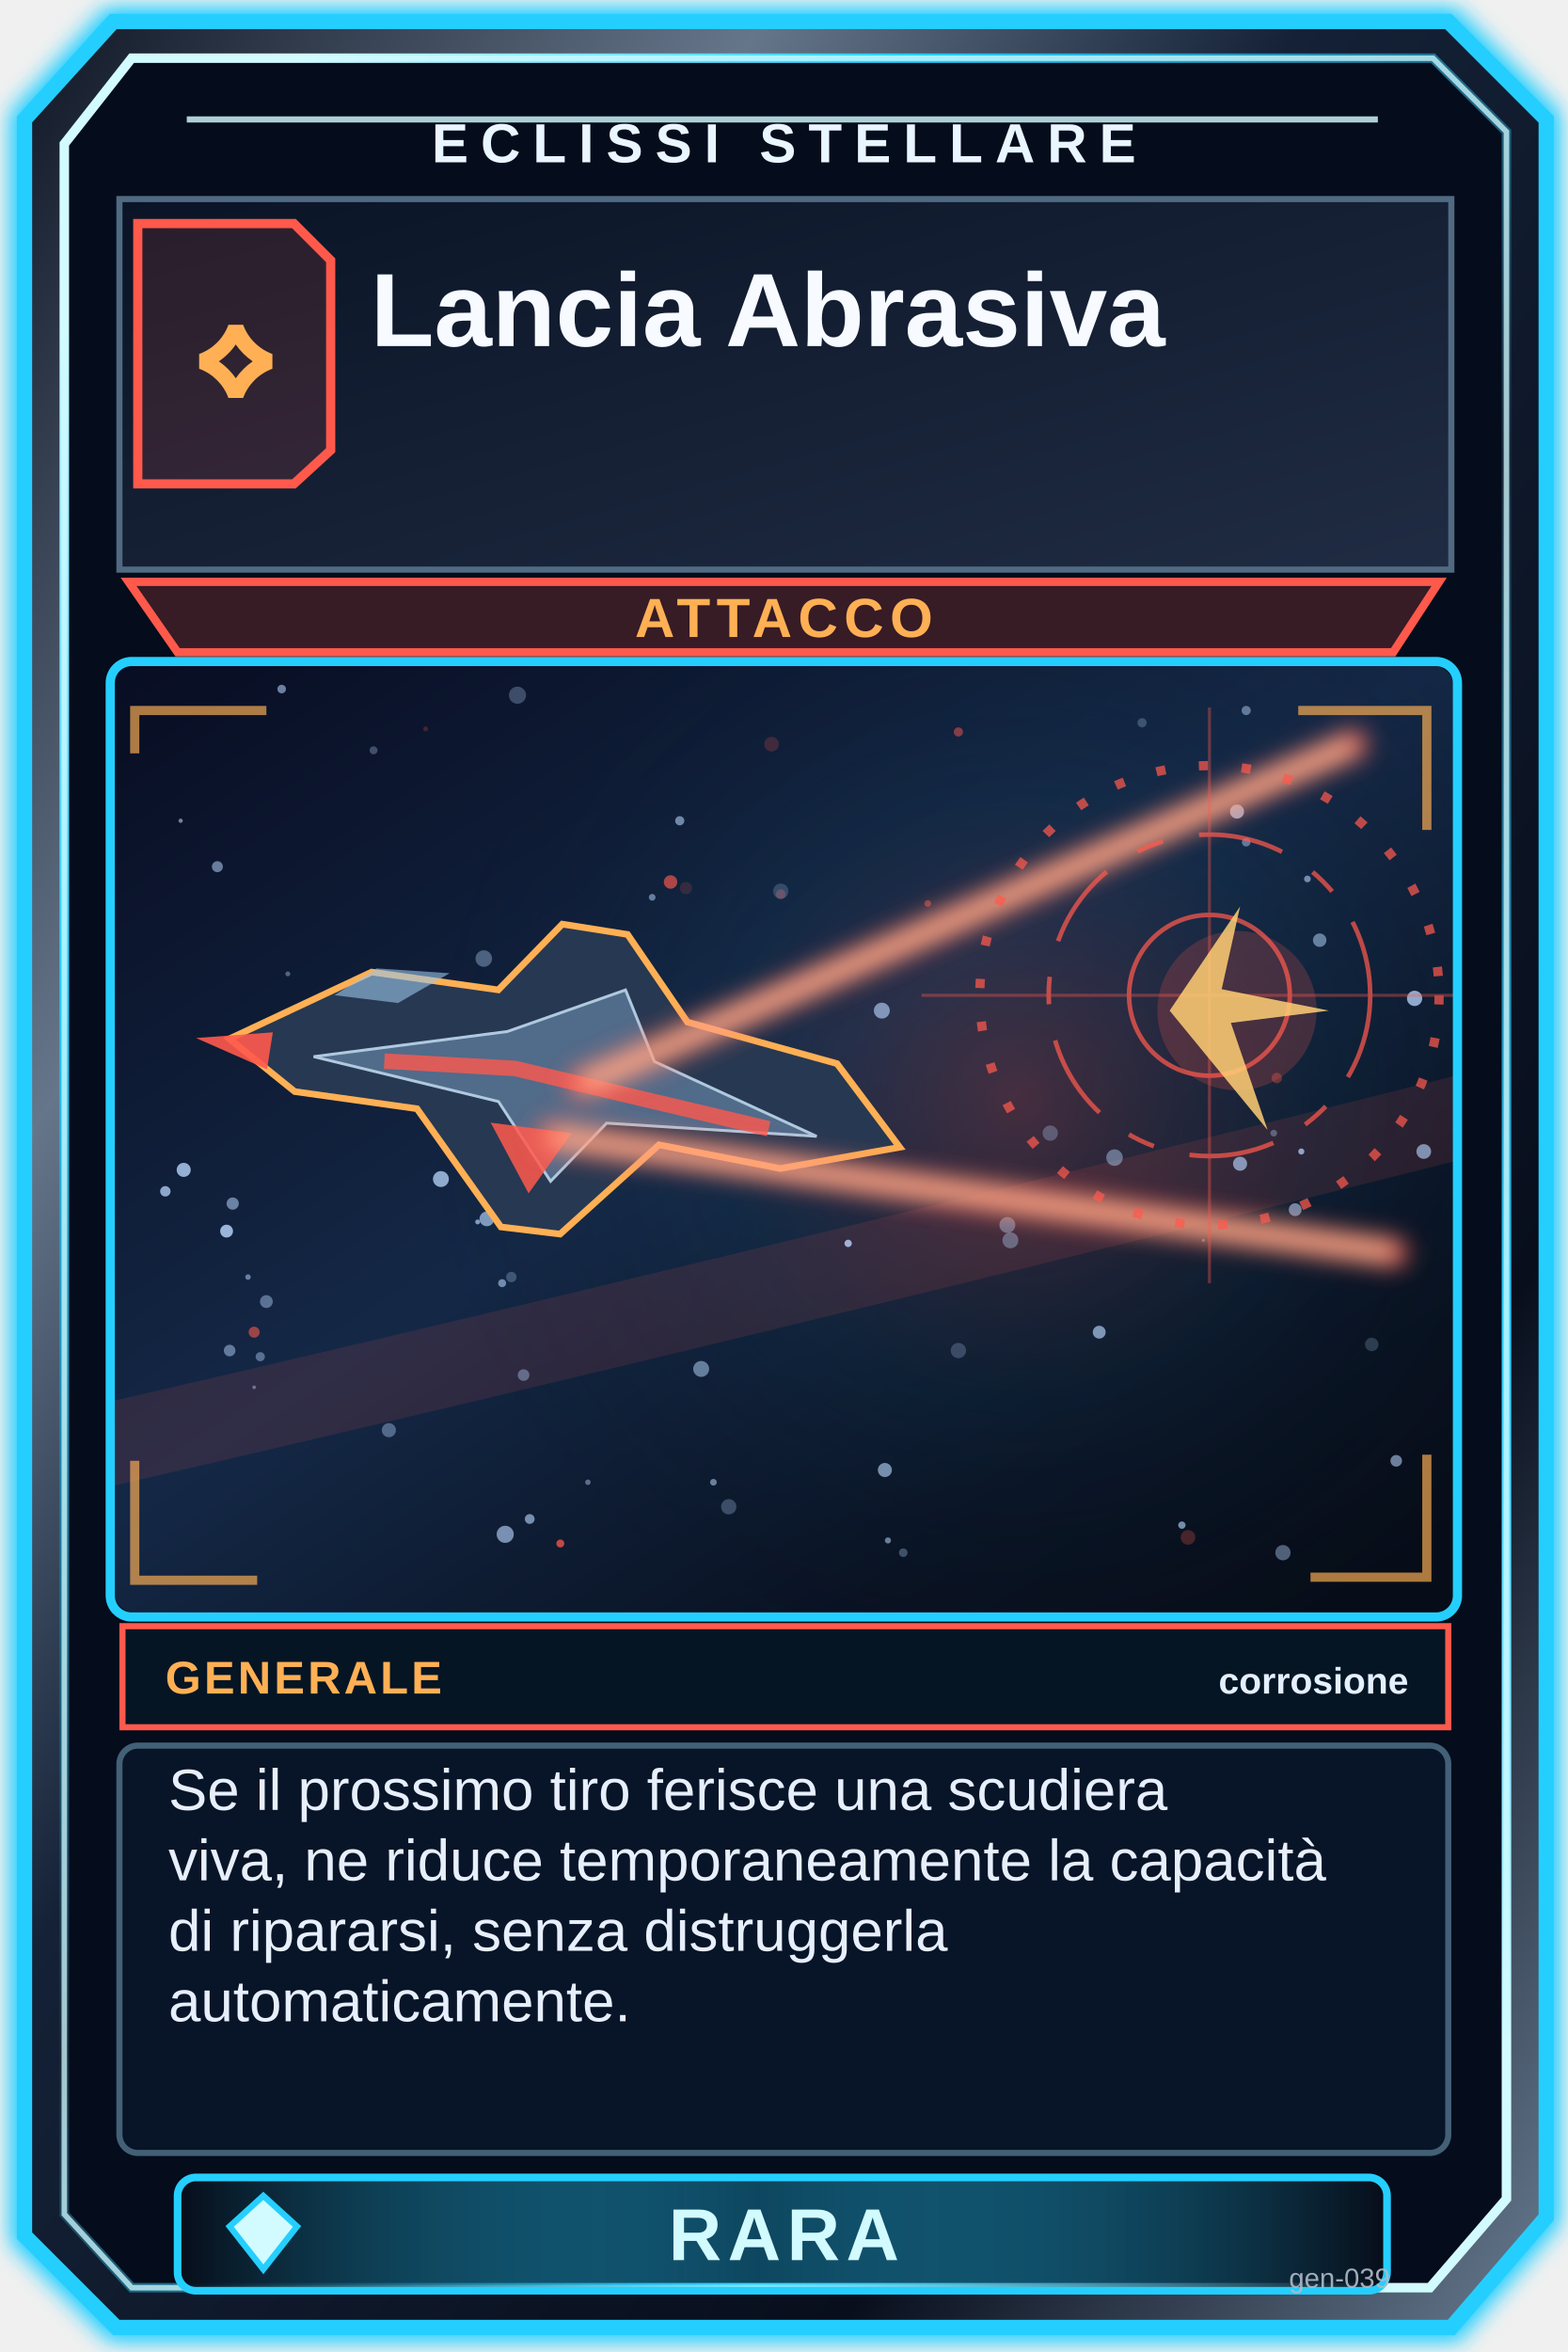
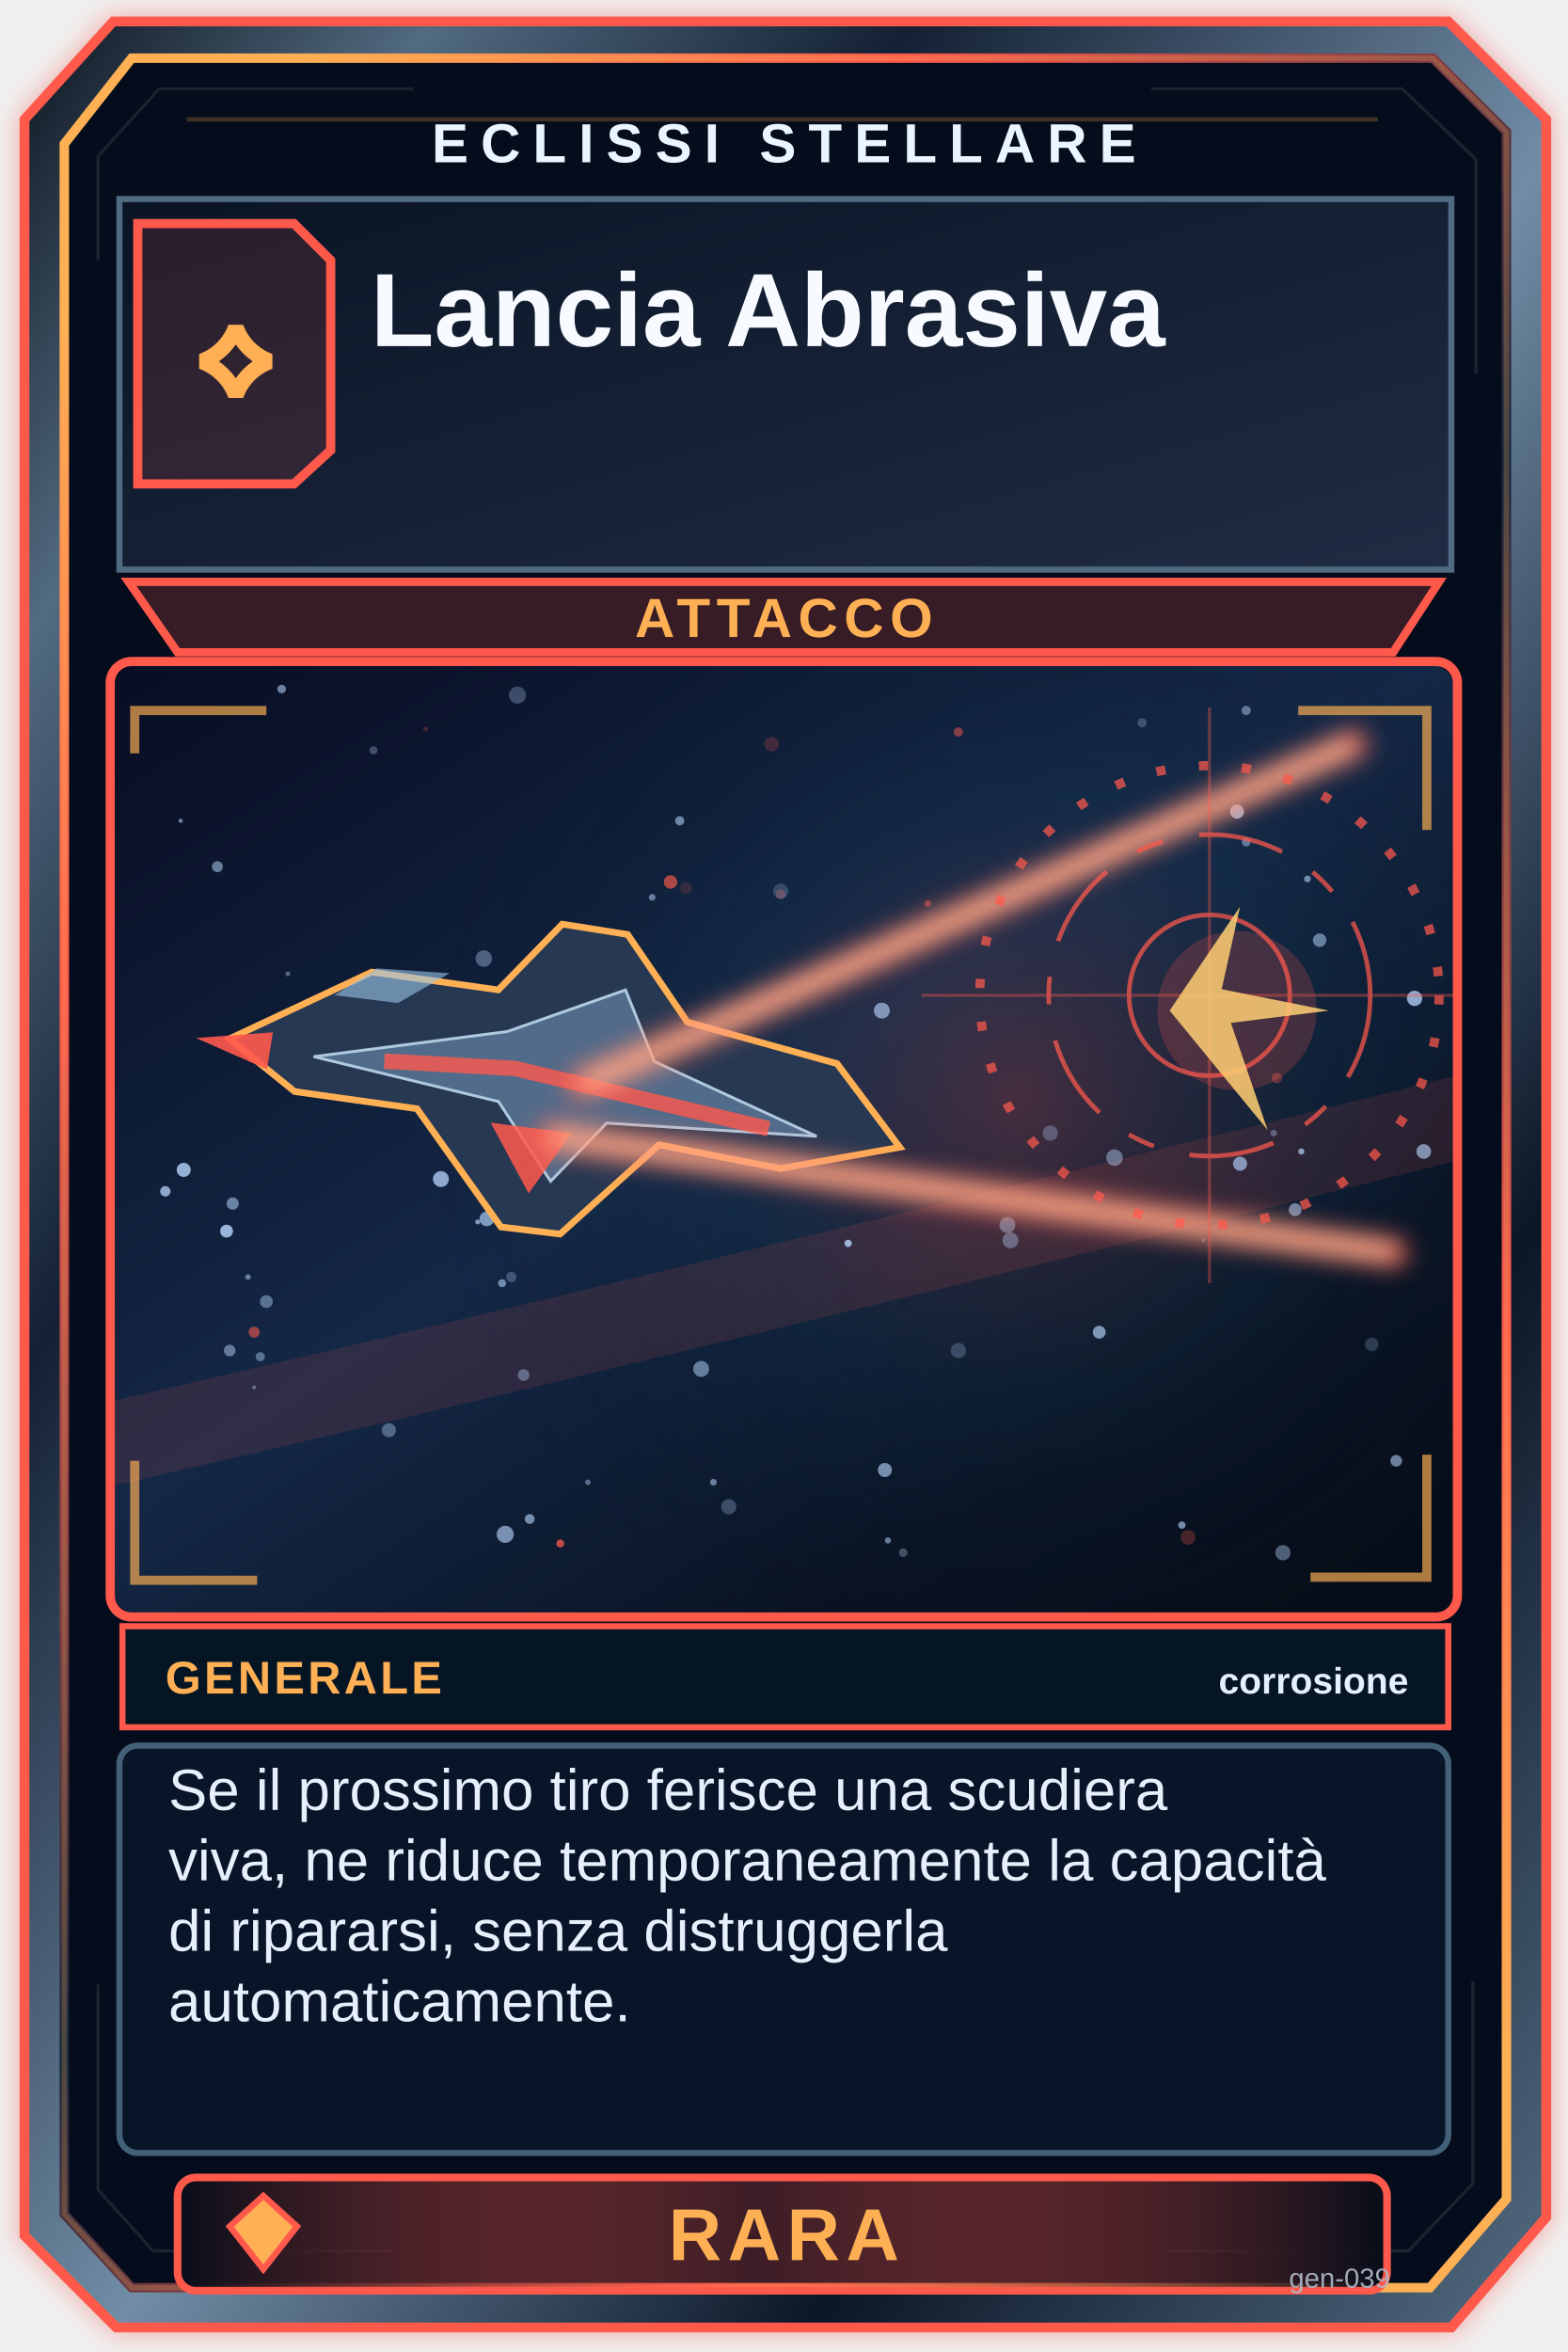
<svg xmlns="http://www.w3.org/2000/svg" width="512" height="768" viewBox="0 0 512 768" role="img" aria-label="Lancia Abrasiva · ATTACCO · RARA">
  <defs>
    <linearGradient id="metal" x1="0" y1="0" x2="1" y2="1">
-       <stop stop-color="#111827" />
-       <stop offset=".24" stop-color="#66768a" />
-       <stop offset=".42" stop-color="#142136" />
-       <stop offset=".77" stop-color="#080e1c" />
-       <stop offset="1" stop-color="#66798e" />
+       <stop stop-color="#101824" />
+       <stop offset=".13" stop-color="#526b80" />
+       <stop offset=".29" stop-color="#142033" />
+       <stop offset=".53" stop-color="#718da6" />
+       <stop offset=".76" stop-color="#0b1627" />
+       <stop offset="1" stop-color="#526b80" />
    </linearGradient>
    <linearGradient id="rim" x1=".15" y1="0" x2=".87" y2="1">
-       <stop stop-color="#d2fbff" />
-       <stop offset=".2" stop-color="#24cfff" />
+       <stop stop-color="#ffb054" />
+       <stop offset=".2" stop-color="#ff594c" />
      <stop offset=".52" stop-color="#19283c" />
-       <stop offset=".78" stop-color="#24cfff" />
-       <stop offset="1" stop-color="#d2fbff" />
+       <stop offset=".78" stop-color="#ff594c" />
+       <stop offset="1" stop-color="#ffb054" />
    </linearGradient>
    <linearGradient id="spaceSky" x1="0" y1="0" x2=".9" y2="1">
      <stop stop-color="#080d22" />
      <stop offset=".49" stop-color="#142846" />
      <stop offset=".82" stop-color="#091222" />
      <stop offset="1" stop-color="#070d18" />
    </linearGradient>
    <radialGradient id="planet">
      <stop stop-color="#ff594c" stop-opacity=".65" />
      <stop offset=".52" stop-color="#194761" stop-opacity=".42" />
      <stop offset="1" stop-color="#0a1529" stop-opacity=".05" />
    </radialGradient>
    <linearGradient id="titlePanel" x1="0" x2="1" y1="0" y2="1">
      <stop stop-color="#0a1426" />
      <stop offset="1" stop-color="#202c43" />
    </linearGradient>
    <linearGradient id="rarityShine" x1="0" y1="0" x2="1" y2="0">
      <stop stop-color="#070d19" />
-       <stop offset=".48" stop-color="#24cfff" stop-opacity=".30" />
+       <stop offset=".48" stop-color="#ff594c" stop-opacity="0.22" />
      <stop offset="1" stop-color="#070d19" />
    </linearGradient>
    <filter id="rimGlow" x="-30%" y="-30%" width="160%" height="160%">
-       <feGaussianBlur stdDeviation="3.3" />
+       <feGaussianBlur stdDeviation="3.9" />
    </filter>
    <filter id="beamGlow" x="-70%" y="-70%" width="240%" height="240%">
      <feGaussianBlur stdDeviation="4" />
    </filter>
    <clipPath id="artClip">
      <rect x="37" y="217" width="438" height="310" rx="8" />
    </clipPath>
  </defs>
-   <path d="M37 7H473L505 39V724L474 760H38L8 730V39Z" fill="#030712" stroke="#24cfff" stroke-width="10" filter="url(#rimGlow)" />
-   <path d="M37 7H473L505 39V724L474 760H38L8 730V39Z" fill="url(#metal)" stroke="#24cfff" stroke-width="5" />
+   <path d="M37 7H473L505 39V724L474 760H38L8 730V39Z" fill="#030712" stroke="#ff594c" stroke-width="5.6" opacity="0.36" filter="url(#rimGlow)" />
+   <path d="M37 7H473L505 39V724L474 760H38L8 730V39Z" fill="url(#metal)" stroke="#ff594c" stroke-width="3.2" />
  <path d="M43 19H468L492 43V718L467 747H43L21 723V47Z" fill="#050c1b" stroke="url(#rim)" stroke-width="3.1" />
-   <path d="M43 19H468L492 43V718L467 747H43L21 723V47Z" fill="none" stroke="#d2fbff" stroke-width="1.8" opacity=".75" />
-   <path d="M61 39H450" stroke="#d2fbff" stroke-width="2" opacity=".82" />
+   <path d="M43 19H468L492 43V718L467 747H43L21 723V47Z" fill="none" stroke="#ffb054" stroke-width="1.7" opacity="0.22" />
+   <path d="M61 39H450" stroke="#ffb054" stroke-width="1.4" opacity="0.22" />
+   <path d="M32 85V51L52 29H135 M376 29H458L482 52V122 M32 648V715L50 735H128 M382 735H460L481 713V647" fill="none" stroke="#f7fcff" stroke-width="1" opacity="0.09" />
+   <path d="M61 43H450" stroke="#fff" stroke-width="1" opacity="0" />
  <text x="256" y="53" text-anchor="middle" fill="#e9f5ff" font-size="18" font-family="Arial, sans-serif" font-weight="700" letter-spacing="4">ECLISSI STELLARE</text>
  <path d="M39 65H474V186H39Z" fill="url(#titlePanel)" stroke="#506a82" stroke-width="2" />
  <path d="M45 73H96L108 85V147L96 158H45Z" fill="#ff594c" fill-opacity=".13" stroke="#ff594c" stroke-width="3" />
  <text x="77" y="128" text-anchor="middle" fill="#ffb054" font-family="Arial, sans-serif" font-size="40" font-weight="bold">⟡</text>
  <text x="121" y="113" fill="#f7faff" font-family="Arial,sans-serif" font-size="34" font-weight="800">Lancia Abrasiva</text>
  <path d="M42 190H470L455 213H58Z" fill="#ff594c" fill-opacity=".20" stroke="#ff594c" stroke-width="2.7" />
  <text x="256" y="208" text-anchor="middle" fill="#ffb054" font-family="Arial,sans-serif" font-size="18" font-weight="900" letter-spacing="2">ATTACCO</text>
  <g clip-path="url(#artClip)">
    <rect x="37" y="217" width="438" height="310" fill="url(#spaceSky)" />
    <circle cx="332" cy="358" r="191" fill="url(#planet)" opacity=".34" />
    <path d="M12 477Q218 430 508 357" fill="none" stroke="#ff594c" stroke-width="27" opacity=".12" />
    <circle cx="417" cy="352" r="1.7" fill="#ff594c" opacity="0.35" />
    <circle cx="59" cy="268" r="0.7" fill="#b9d7ff" opacity="0.57" />
    <circle cx="158" cy="313" r="2.7" fill="#b9d7ff" opacity="0.36" />
    <circle cx="173" cy="496" r="1.6" fill="#b9d7ff" opacity="0.61" />
    <circle cx="364" cy="378" r="2.7" fill="#b9d7ff" opacity="0.43" />
    <circle cx="404" cy="265" r="2.3" fill="#b9d7ff" opacity="0.76" />
    <circle cx="303" cy="295" r="1.1" fill="#ff594c" opacity="0.47" />
    <circle cx="94" cy="318" r="0.8" fill="#b9d7ff" opacity="0.39" />
    <circle cx="393" cy="405" r="0.5" fill="#b9d7ff" opacity="0.38" />
    <circle cx="75" cy="441" r="1.9" fill="#b9d7ff" opacity="0.48" />
    <circle cx="238" cy="492" r="2.5" fill="#b9d7ff" opacity="0.27" />
    <circle cx="222" cy="268" r="1.5" fill="#b9d7ff" opacity="0.57" />
    <circle cx="198" cy="378" r="2.1" fill="#ff594c" opacity="0.44" />
    <circle cx="144" cy="385" r="2.6" fill="#b9d7ff" opacity="0.75" />
    <circle cx="122" cy="245" r="1.3" fill="#b9d7ff" opacity="0.30" />
    <circle cx="427" cy="287" r="1.1" fill="#b9d7ff" opacity="0.58" />
    <circle cx="330" cy="405" r="2.6" fill="#b9d7ff" opacity="0.37" />
    <circle cx="169" cy="390" r="1.3" fill="#b9d7ff" opacity="0.49" />
    <circle cx="183" cy="504" r="1.3" fill="#ff594c" opacity="0.74" />
    <circle cx="201" cy="309" r="2.5" fill="#b9d7ff" opacity="0.18" />
    <circle cx="192" cy="484" r="0.9" fill="#b9d7ff" opacity="0.44" />
    <circle cx="462" cy="326" r="2.5" fill="#b9d7ff" opacity="0.75" />
    <circle cx="423" cy="395" r="2.1" fill="#b9d7ff" opacity="0.56" />
    <circle cx="71" cy="283" r="1.8" fill="#b9d7ff" opacity="0.53" />
    <circle cx="313" cy="239" r="1.5" fill="#ff594c" opacity="0.49" />
    <circle cx="92" cy="225" r="1.4" fill="#b9d7ff" opacity="0.56" />
    <circle cx="329" cy="400" r="2.6" fill="#b9d7ff" opacity="0.41" />
    <circle cx="456" cy="477" r="1.9" fill="#b9d7ff" opacity="0.56" />
    <circle cx="343" cy="370" r="2.5" fill="#b9d7ff" opacity="0.29" />
    <circle cx="431" cy="307" r="2.2" fill="#b9d7ff" opacity="0.51" />
    <circle cx="279" cy="366" r="1.4" fill="#ff594c" opacity="0.45" />
    <circle cx="85" cy="346" r="0.6" fill="#b9d7ff" opacity="0.67" />
    <circle cx="465" cy="376" r="2.4" fill="#b9d7ff" opacity="0.61" />
    <circle cx="164" cy="419" r="1.3" fill="#b9d7ff" opacity="0.57" />
    <circle cx="405" cy="380" r="2.3" fill="#b9d7ff" opacity="0.64" />
    <circle cx="407" cy="275" r="1.4" fill="#b9d7ff" opacity="0.46" />
    <circle cx="255" cy="292" r="1.6" fill="#ff594c" opacity="0.27" />
    <circle cx="120" cy="338" r="0.8" fill="#b9d7ff" opacity="0.38" />
    <circle cx="290" cy="503" r="1.0" fill="#b9d7ff" opacity="0.54" />
    <circle cx="171" cy="449" r="1.9" fill="#b9d7ff" opacity="0.39" />
    <circle cx="87" cy="425" r="2.1" fill="#b9d7ff" opacity="0.43" />
    <circle cx="416" cy="370" r="1.1" fill="#b9d7ff" opacity="0.34" />
    <circle cx="388" cy="502" r="2.4" fill="#ff594c" opacity="0.26" />
    <circle cx="255" cy="291" r="2.5" fill="#b9d7ff" opacity="0.21" />
    <circle cx="419" cy="507" r="2.5" fill="#b9d7ff" opacity="0.41" />
    <circle cx="165" cy="501" r="2.8" fill="#b9d7ff" opacity="0.62" />
    <circle cx="448" cy="439" r="2.2" fill="#b9d7ff" opacity="0.21" />
    <circle cx="386" cy="498" r="1.2" fill="#b9d7ff" opacity="0.62" />
    <circle cx="219" cy="288" r="2.2" fill="#ff594c" opacity="0.66" />
    <circle cx="167" cy="417" r="1.7" fill="#b9d7ff" opacity="0.27" />
    <circle cx="74" cy="402" r="2.1" fill="#b9d7ff" opacity="0.81" />
    <circle cx="127" cy="467" r="2.3" fill="#b9d7ff" opacity="0.39" />
    <circle cx="81" cy="417" r="0.9" fill="#b9d7ff" opacity="0.51" />
    <circle cx="60" cy="382" r="2.3" fill="#b9d7ff" opacity="0.78" />
    <circle cx="139" cy="238" r="0.8" fill="#ff594c" opacity="0.23" />
    <circle cx="288" cy="330" r="2.6" fill="#b9d7ff" opacity="0.61" />
    <circle cx="229" cy="447" r="2.6" fill="#b9d7ff" opacity="0.51" />
    <circle cx="156" cy="399" r="0.8" fill="#b9d7ff" opacity="0.66" />
    <circle cx="359" cy="435" r="2.1" fill="#b9d7ff" opacity="0.65" />
    <circle cx="76" cy="393" r="2.0" fill="#b9d7ff" opacity="0.53" />
    <circle cx="224" cy="290" r="2.0" fill="#ff594c" opacity="0.16" />
    <circle cx="295" cy="507" r="1.4" fill="#b9d7ff" opacity="0.31" />
    <circle cx="277" cy="406" r="1.2" fill="#b9d7ff" opacity="0.79" />
    <circle cx="213" cy="293" r="1.1" fill="#b9d7ff" opacity="0.51" />
    <circle cx="373" cy="236" r="1.5" fill="#b9d7ff" opacity="0.26" />
    <circle cx="407" cy="232" r="1.5" fill="#b9d7ff" opacity="0.47" />
    <circle cx="252" cy="243" r="2.4" fill="#ff594c" opacity="0.20" />
    <circle cx="83" cy="453" r="0.6" fill="#b9d7ff" opacity="0.42" />
    <circle cx="159" cy="398" r="2.4" fill="#b9d7ff" opacity="0.65" />
    <circle cx="217" cy="325" r="0.9" fill="#b9d7ff" opacity="0.59" />
    <circle cx="313" cy="441" r="2.5" fill="#b9d7ff" opacity="0.24" />
    <circle cx="425" cy="376" r="1.0" fill="#b9d7ff" opacity="0.71" />
    <circle cx="83" cy="435" r="1.8" fill="#ff594c" opacity="0.58" />
    <circle cx="233" cy="484" r="1.1" fill="#b9d7ff" opacity="0.53" />
    <circle cx="289" cy="480" r="2.3" fill="#b9d7ff" opacity="0.61" />
    <circle cx="54" cy="389" r="1.7" fill="#b9d7ff" opacity="0.74" />
    <circle cx="85" cy="443" r="1.5" fill="#b9d7ff" opacity="0.42" />
    <circle cx="169" cy="227" r="2.8" fill="#b9d7ff" opacity="0.28" />
    <g transform="translate(185 353) rotate(9) scale(0.72)">
      <path d="M-154 5 L-95 -35 L-37 -36 L-13 -70 L17 -70 L50 -35 L120 -27 L154 6 L102 24 L46 22 L8 69 L-19 70 L-65 23 L-121 24 Z" fill="#273852" stroke="#ffb054" stroke-width="3" />
      <path d="M-115 7 L-30 -18 L20 -45 L38 -15 L116 7 L21 16 L0 46 L-29 14Z" fill="#516b8a" stroke="#afc9df" stroke-width="1.3" />
      <path d="M-83 4 L-24 -2 L28 2 L94 7" fill="none" stroke="#ff594c" stroke-width="7" opacity=".8" />
      <path d="M-31 24 L-9 53 L6 23" fill="#ff594c" opacity=".85" />
      <path d="M-135 -1 L-169 7 L-135 16" fill="#ff594c" opacity=".9" />
      <path d="M-110 -22 L-81 -23 L-60 -40 L-93 -37 Z" fill="#99c4e8" opacity=".6" />
    </g>
    <g filter="url(#beamGlow)">
      <path d="M190 354 L442 243 M180 371 L455 409" stroke="#ff594c" stroke-width="9" stroke-linecap="round" />
      <path d="M190 354 L442 243 M180 371 L455 409" stroke="#fff3c2" stroke-width="2.4" />
    </g>
    <g fill="none" stroke="#ff594c" opacity=".72">
      <circle cx="395" cy="325" r="75" stroke-width="3" stroke-dasharray="3 11" />
      <circle cx="395" cy="325" r="52.5" stroke-width="1.5" stroke-dasharray="28 12 9 12" />
      <circle cx="395" cy="325" r="26.25" stroke-width="1.5" />
      <path d="M301 325H489 M395 231V419" stroke-width="1" opacity=".5" />
    </g>
    <circle cx="404" cy="330" r="26" fill="#ff594c" opacity=".21" />
    <path d="M382 330l23 -34l-6 27l35 7l-32 4l12 35z" fill="#ffcf74" opacity=".85" />
    <path d="M44 246V232H87 M424 232h42v39 M44 477v39h40 M428 515h38v-40" stroke="#ffb054" stroke-width="3" fill="none" opacity=".67" />
  </g>
-   <rect x="36" y="216" width="440" height="312" rx="7" fill="none" stroke="#24cfff" stroke-width="3" />
+   <rect x="36" y="216" width="440" height="312" rx="7" fill="none" stroke="#ff594c" stroke-width="3" />
  <path d="M40 531H473V564H40Z" fill="#051524" stroke="#ff594c" stroke-width="2" />
  <text x="54" y="553" fill="#ffb054" font-family="Arial,sans-serif" font-size="15" font-weight="bold" letter-spacing="1">GENERALE</text>
  <text x="460" y="553" text-anchor="end" fill="#e4f0ff" font-family="Arial,sans-serif" font-size="12" font-weight="bold">corrosione</text>
  <rect x="39" y="570" width="434" height="133" rx="6" fill="#081427" stroke="#426076" stroke-width="2" />
  <text x="55" y="591" fill="#e6effb" font-size="19" font-family="Arial,sans-serif">Se il prossimo tiro ferisce una scudiera</text>
  <text x="55" y="614" fill="#e6effb" font-size="19" font-family="Arial,sans-serif">viva, ne riduce temporaneamente la capacità</text>
  <text x="55" y="637" fill="#e6effb" font-size="19" font-family="Arial,sans-serif">di ripararsi, senza distruggerla</text>
  <text x="55" y="660" fill="#e6effb" font-size="19" font-family="Arial,sans-serif">automaticamente.</text>
-   <rect x="58" y="711" width="395" height="37" rx="6" fill="url(#rarityShine)" stroke="#24cfff" stroke-width="2.5" />
-   <path d="M75 727l11 -10l11 10l-11 14Z" fill="#d2fbff" stroke="#24cfff" stroke-width="2" />
-   <text x="256" y="738" fill="#d2fbff" text-anchor="middle" font-family="Arial,sans-serif" font-size="24" font-weight="900" letter-spacing="2">RARA</text>
+   <rect x="58" y="711" width="395" height="37" rx="6" fill="url(#rarityShine)" stroke="#ff594c" stroke-width="2.5" />
+   <path d="M75 727l11 -10l11 10l-11 14Z" fill="#ffb054" stroke="#ff594c" stroke-width="2" />
+   <text x="256" y="738" fill="#ffb054" text-anchor="middle" font-family="Arial,sans-serif" font-size="24" font-weight="900" letter-spacing="2">RARA</text>
  <text x="454" y="747" fill="#afbac9" font-family="Arial,sans-serif" font-size="9" text-anchor="end" opacity=".9">gen-039</text>
</svg>
